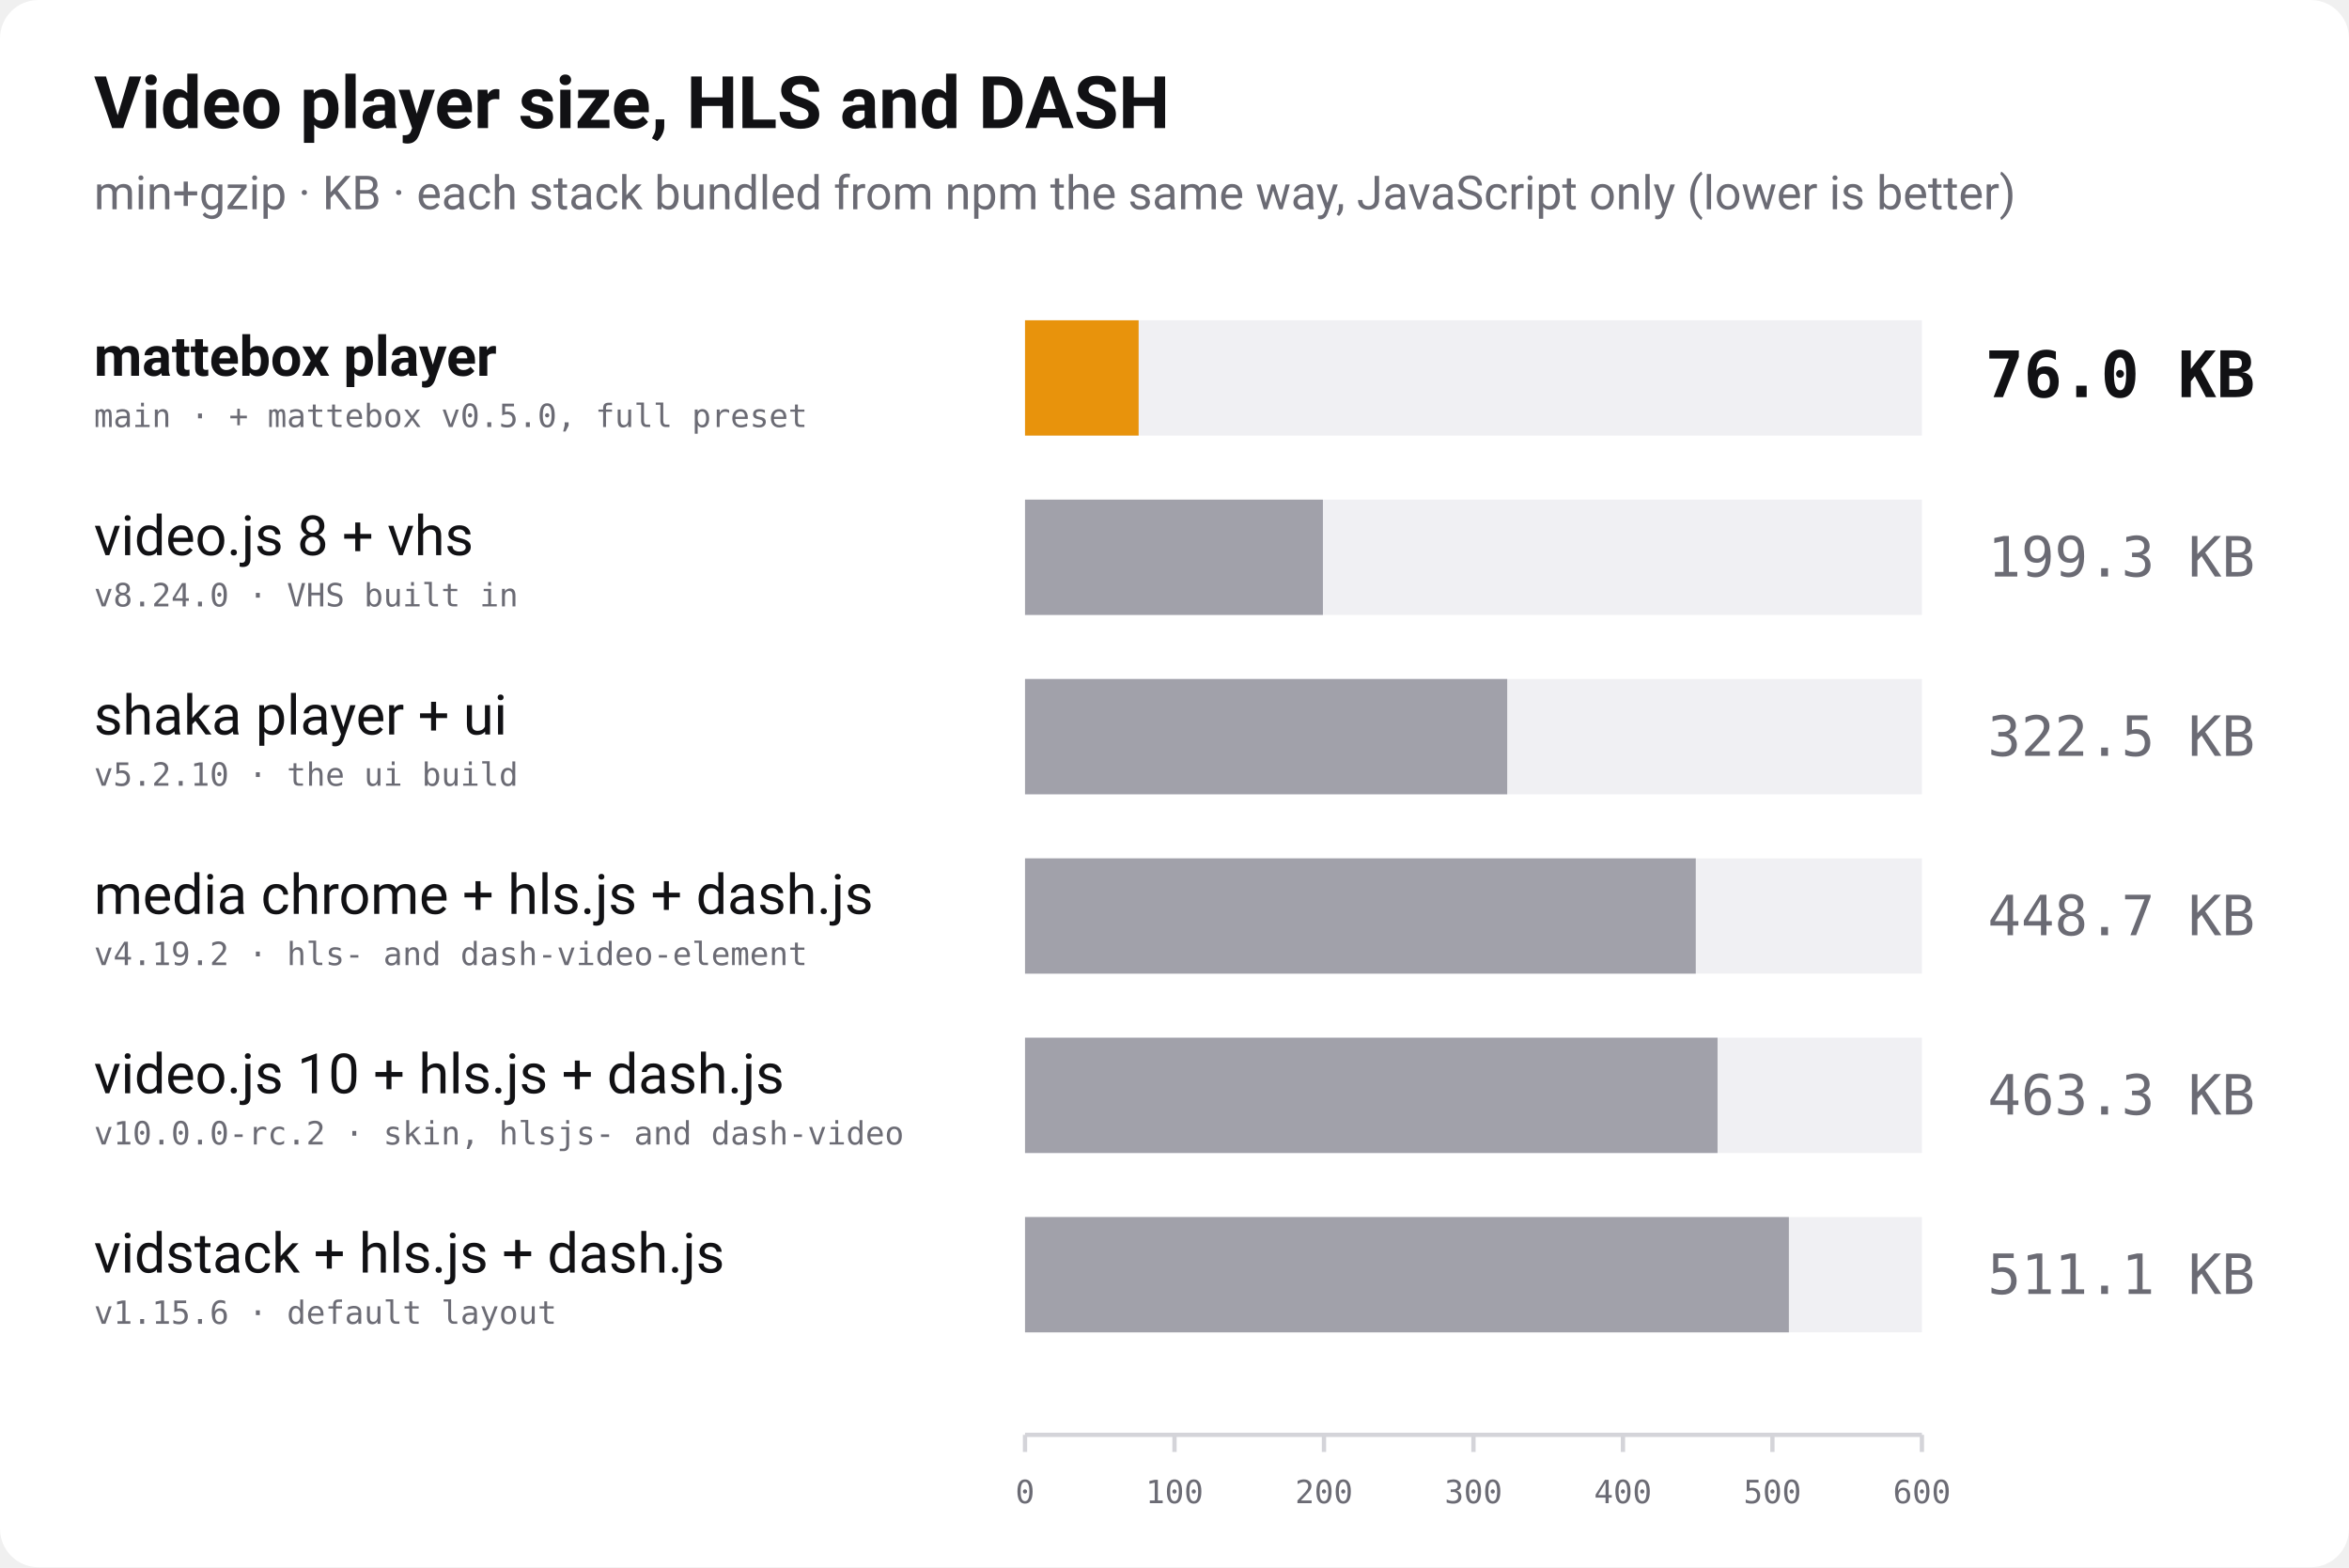
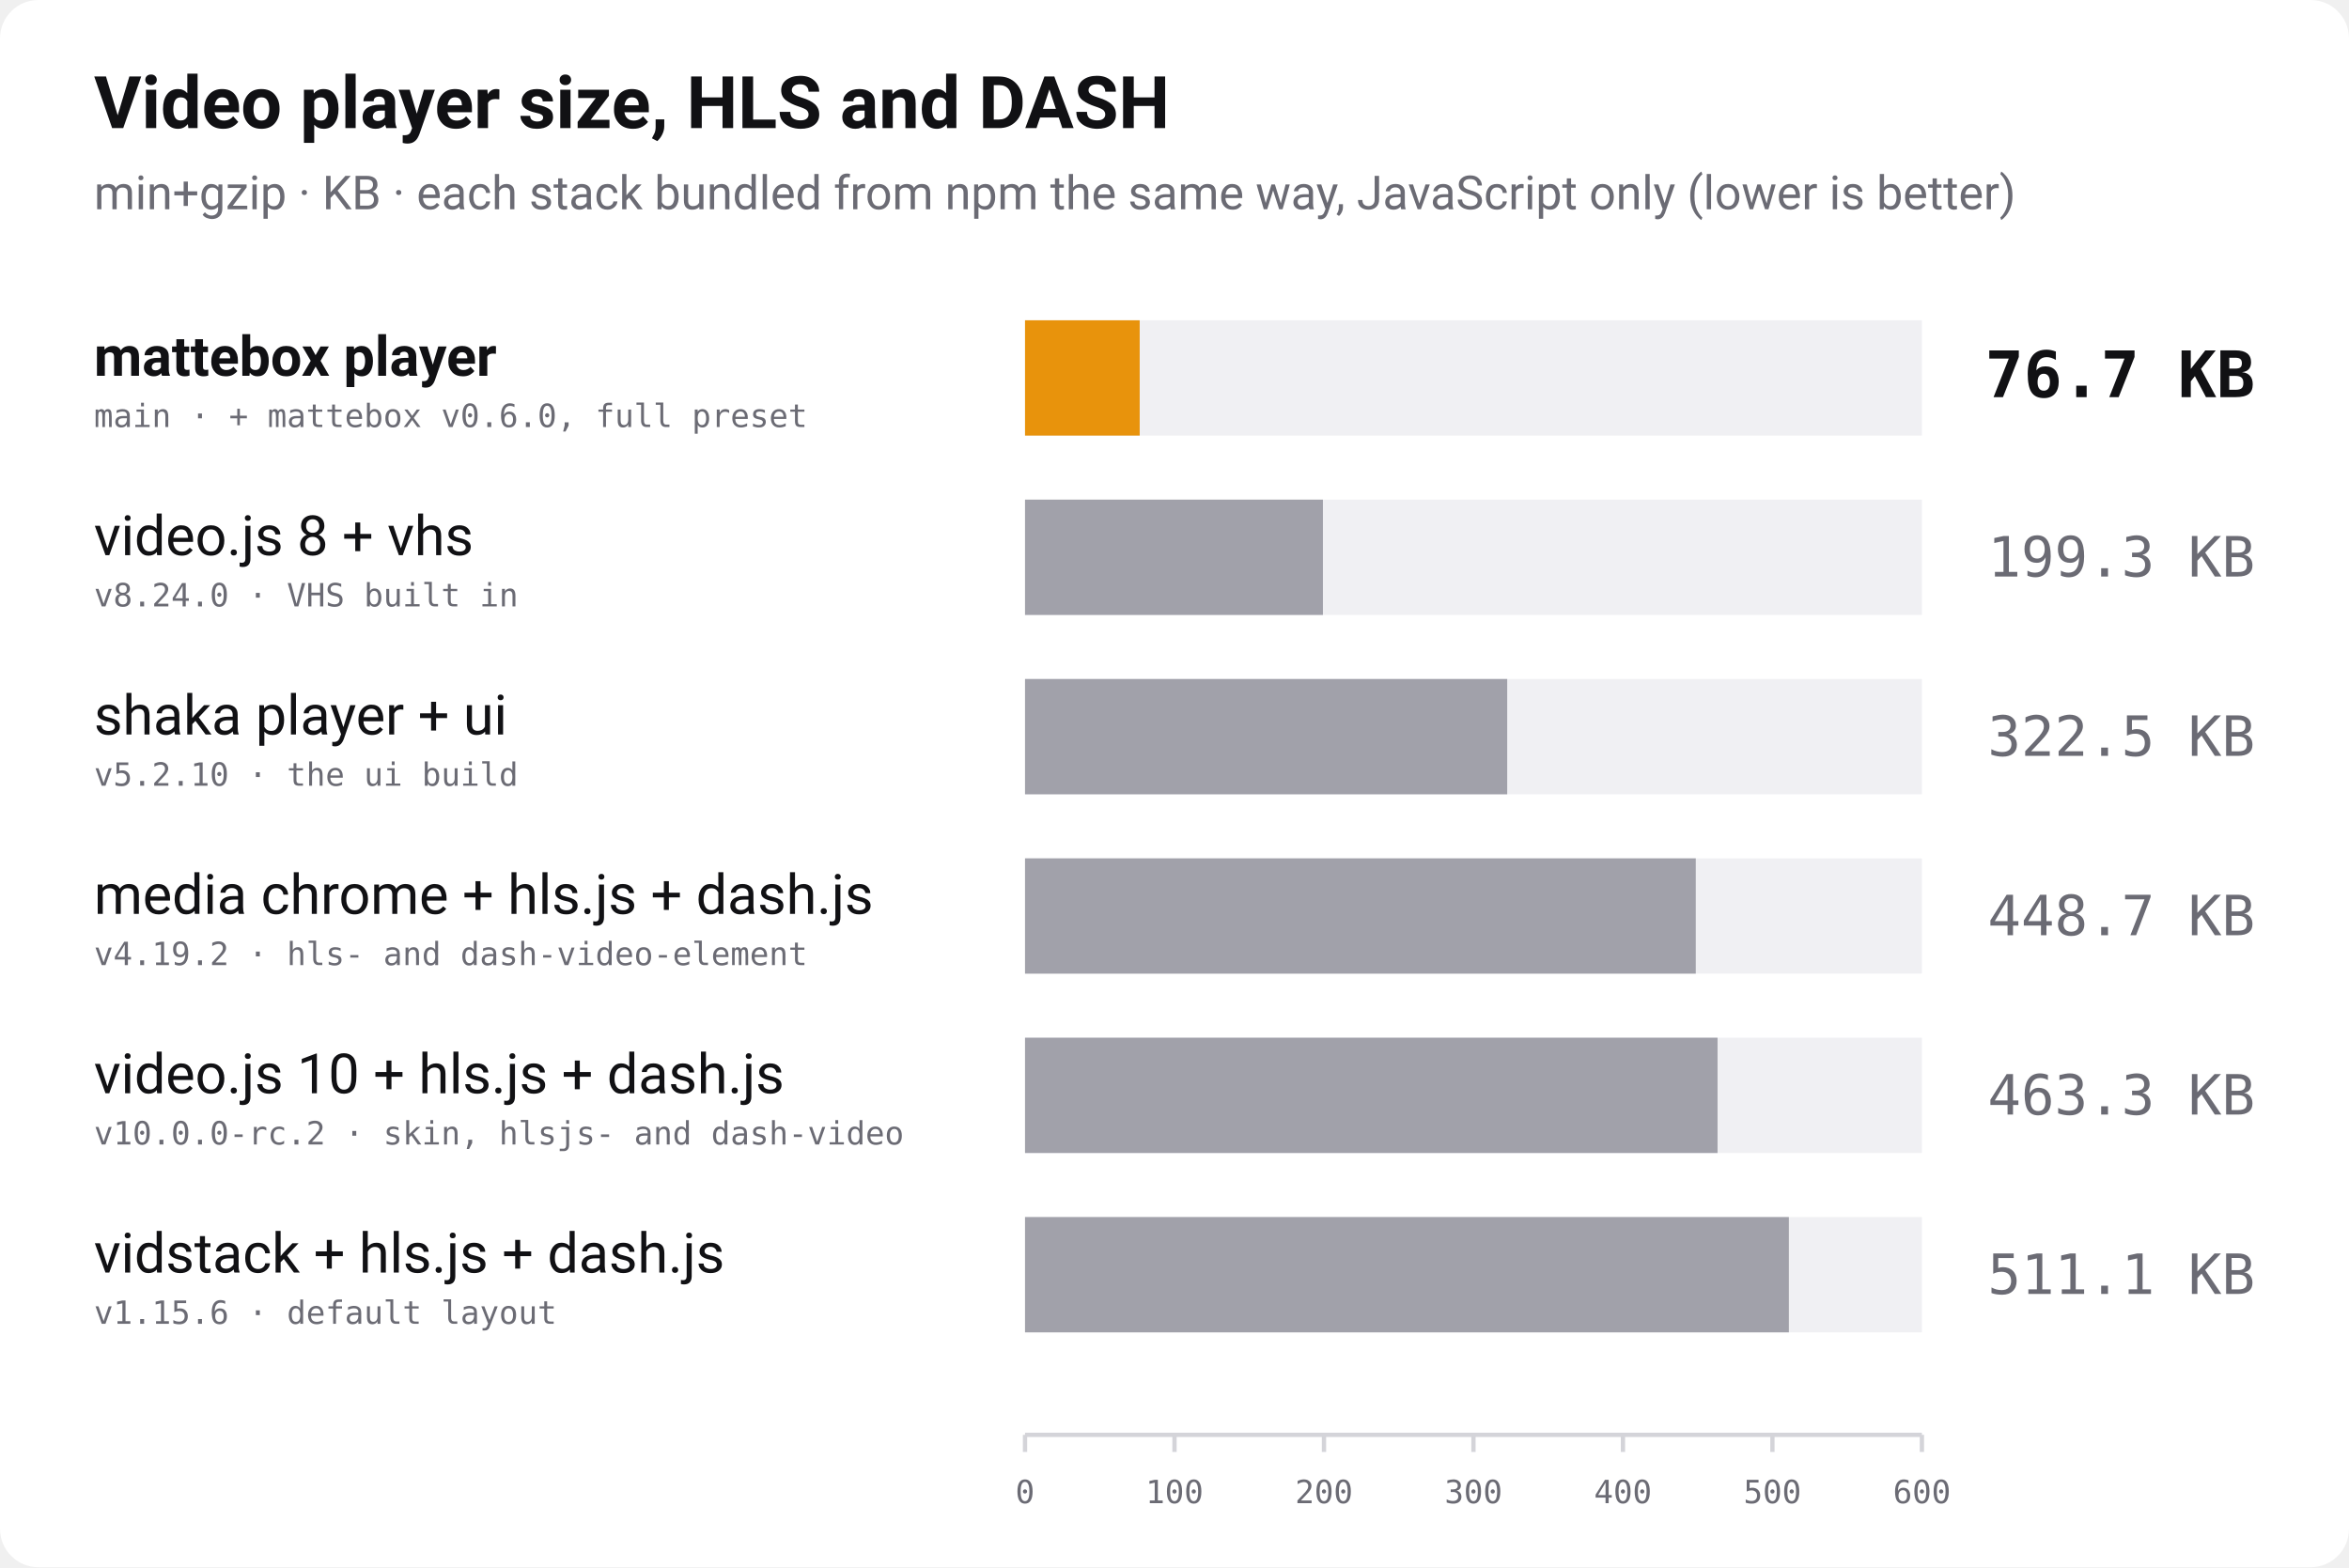
<svg xmlns="http://www.w3.org/2000/svg" width="1100" height="734" viewBox="0 0 1100 734" role="img" aria-label="Bundle size of video players with HLS and DASH playback, min+gzip, lower is better">
  <rect width="1100" height="734" rx="18" fill="#ffffff" />
  <text x="44" y="60" font-family="-apple-system, 'Segoe UI', Roboto, Helvetica, Arial, sans-serif" font-size="34" font-weight="700" fill="#111114">Video player size, HLS and DASH</text>
  <text x="44" y="98" font-family="-apple-system, 'Segoe UI', Roboto, Helvetica, Arial, sans-serif" font-size="22" fill="#6b6b74">min+gzip · KB · each stack bundled from npm the same way, JavaScript only (lower is better)</text>
  <text x="44" y="176" font-family="-apple-system, 'Segoe UI', Roboto, Helvetica, Arial, sans-serif" font-size="26" font-weight="700" fill="#111114">mattebox player</text>
-   <text x="44" y="200" font-family="ui-monospace, 'SF Mono', Menlo, Consolas, monospace" font-size="15" fill="#6b6b74">main · + mattebox v0.5.0, full preset</text>
+   <text x="44" y="200" font-family="ui-monospace, 'SF Mono', Menlo, Consolas, monospace" font-size="15" fill="#6b6b74">main · + mattebox v0.6.0, full preset</text>
  <rect x="480" y="150" width="420" height="54" fill="#f0f0f3" />
-   <rect x="480" y="150" width="53.2" height="54" fill="#e8930c" />
-   <text x="1056" y="186" text-anchor="end" font-family="ui-monospace, 'SF Mono', Menlo, Consolas, monospace" font-size="30" font-weight="700" fill="#111114">76.0 KB</text>
+   <rect x="480" y="150" width="53.7" height="54" fill="#e8930c" />
+   <text x="1056" y="186" text-anchor="end" font-family="ui-monospace, 'SF Mono', Menlo, Consolas, monospace" font-size="30" font-weight="700" fill="#111114">76.7 KB</text>
  <text x="44" y="260" font-family="-apple-system, 'Segoe UI', Roboto, Helvetica, Arial, sans-serif" font-size="26" font-weight="400" fill="#111114">video.js 8 + vhs</text>
  <text x="44" y="284" font-family="ui-monospace, 'SF Mono', Menlo, Consolas, monospace" font-size="15" fill="#6b6b74">v8.24.0 · VHS built in</text>
  <rect x="480" y="234" width="420" height="54" fill="#f0f0f3" />
  <rect x="480" y="234" width="139.5" height="54" fill="#a1a1aa" />
  <text x="1056" y="270" text-anchor="end" font-family="ui-monospace, 'SF Mono', Menlo, Consolas, monospace" font-size="26" font-weight="400" fill="#6b6b74">199.3 KB</text>
  <text x="44" y="344" font-family="-apple-system, 'Segoe UI', Roboto, Helvetica, Arial, sans-serif" font-size="26" font-weight="400" fill="#111114">shaka player + ui</text>
  <text x="44" y="368" font-family="ui-monospace, 'SF Mono', Menlo, Consolas, monospace" font-size="15" fill="#6b6b74">v5.2.10 · the ui build</text>
  <rect x="480" y="318" width="420" height="54" fill="#f0f0f3" />
  <rect x="480" y="318" width="225.8" height="54" fill="#a1a1aa" />
  <text x="1056" y="354" text-anchor="end" font-family="ui-monospace, 'SF Mono', Menlo, Consolas, monospace" font-size="26" font-weight="400" fill="#6b6b74">322.5 KB</text>
  <text x="44" y="428" font-family="-apple-system, 'Segoe UI', Roboto, Helvetica, Arial, sans-serif" font-size="26" font-weight="400" fill="#111114">media chrome + hls.js + dash.js</text>
  <text x="44" y="452" font-family="ui-monospace, 'SF Mono', Menlo, Consolas, monospace" font-size="15" fill="#6b6b74">v4.19.2 · hls- and dash-video-element</text>
  <rect x="480" y="402" width="420" height="54" fill="#f0f0f3" />
  <rect x="480" y="402" width="314.1" height="54" fill="#a1a1aa" />
  <text x="1056" y="438" text-anchor="end" font-family="ui-monospace, 'SF Mono', Menlo, Consolas, monospace" font-size="26" font-weight="400" fill="#6b6b74">448.7 KB</text>
  <text x="44" y="512" font-family="-apple-system, 'Segoe UI', Roboto, Helvetica, Arial, sans-serif" font-size="26" font-weight="400" fill="#111114">video.js 10 + hls.js + dash.js</text>
  <text x="44" y="536" font-family="ui-monospace, 'SF Mono', Menlo, Consolas, monospace" font-size="15" fill="#6b6b74">v10.0.0-rc.2 · skin, hlsjs- and dash-video</text>
  <rect x="480" y="486" width="420" height="54" fill="#f0f0f3" />
  <rect x="480" y="486" width="324.3" height="54" fill="#a1a1aa" />
  <text x="1056" y="522" text-anchor="end" font-family="ui-monospace, 'SF Mono', Menlo, Consolas, monospace" font-size="26" font-weight="400" fill="#6b6b74">463.3 KB</text>
  <text x="44" y="596" font-family="-apple-system, 'Segoe UI', Roboto, Helvetica, Arial, sans-serif" font-size="26" font-weight="400" fill="#111114">vidstack + hls.js + dash.js</text>
  <text x="44" y="620" font-family="ui-monospace, 'SF Mono', Menlo, Consolas, monospace" font-size="15" fill="#6b6b74">v1.15.6 · default layout</text>
  <rect x="480" y="570" width="420" height="54" fill="#f0f0f3" />
  <rect x="480" y="570" width="357.7" height="54" fill="#a1a1aa" />
  <text x="1056" y="606" text-anchor="end" font-family="ui-monospace, 'SF Mono', Menlo, Consolas, monospace" font-size="26" font-weight="400" fill="#6b6b74">511.1 KB</text>
  <line x1="480" y1="672" x2="900" y2="672" stroke="#d4d4d9" stroke-width="2" />
  <line x1="480.0" y1="672" x2="480.0" y2="680" stroke="#d4d4d9" stroke-width="2" />
  <text x="480.0" y="704" text-anchor="middle" font-family="ui-monospace, 'SF Mono', Menlo, Consolas, monospace" font-size="15" fill="#6b6b74">0</text>
  <line x1="550.0" y1="672" x2="550.0" y2="680" stroke="#d4d4d9" stroke-width="2" />
  <text x="550.0" y="704" text-anchor="middle" font-family="ui-monospace, 'SF Mono', Menlo, Consolas, monospace" font-size="15" fill="#6b6b74">100</text>
  <line x1="620.0" y1="672" x2="620.0" y2="680" stroke="#d4d4d9" stroke-width="2" />
  <text x="620.0" y="704" text-anchor="middle" font-family="ui-monospace, 'SF Mono', Menlo, Consolas, monospace" font-size="15" fill="#6b6b74">200</text>
  <line x1="690.0" y1="672" x2="690.0" y2="680" stroke="#d4d4d9" stroke-width="2" />
  <text x="690.0" y="704" text-anchor="middle" font-family="ui-monospace, 'SF Mono', Menlo, Consolas, monospace" font-size="15" fill="#6b6b74">300</text>
  <line x1="760.0" y1="672" x2="760.0" y2="680" stroke="#d4d4d9" stroke-width="2" />
  <text x="760.0" y="704" text-anchor="middle" font-family="ui-monospace, 'SF Mono', Menlo, Consolas, monospace" font-size="15" fill="#6b6b74">400</text>
  <line x1="830.0" y1="672" x2="830.0" y2="680" stroke="#d4d4d9" stroke-width="2" />
  <text x="830.0" y="704" text-anchor="middle" font-family="ui-monospace, 'SF Mono', Menlo, Consolas, monospace" font-size="15" fill="#6b6b74">500</text>
  <line x1="900.0" y1="672" x2="900.0" y2="680" stroke="#d4d4d9" stroke-width="2" />
  <text x="900.0" y="704" text-anchor="middle" font-family="ui-monospace, 'SF Mono', Menlo, Consolas, monospace" font-size="15" fill="#6b6b74">600</text>
</svg>
